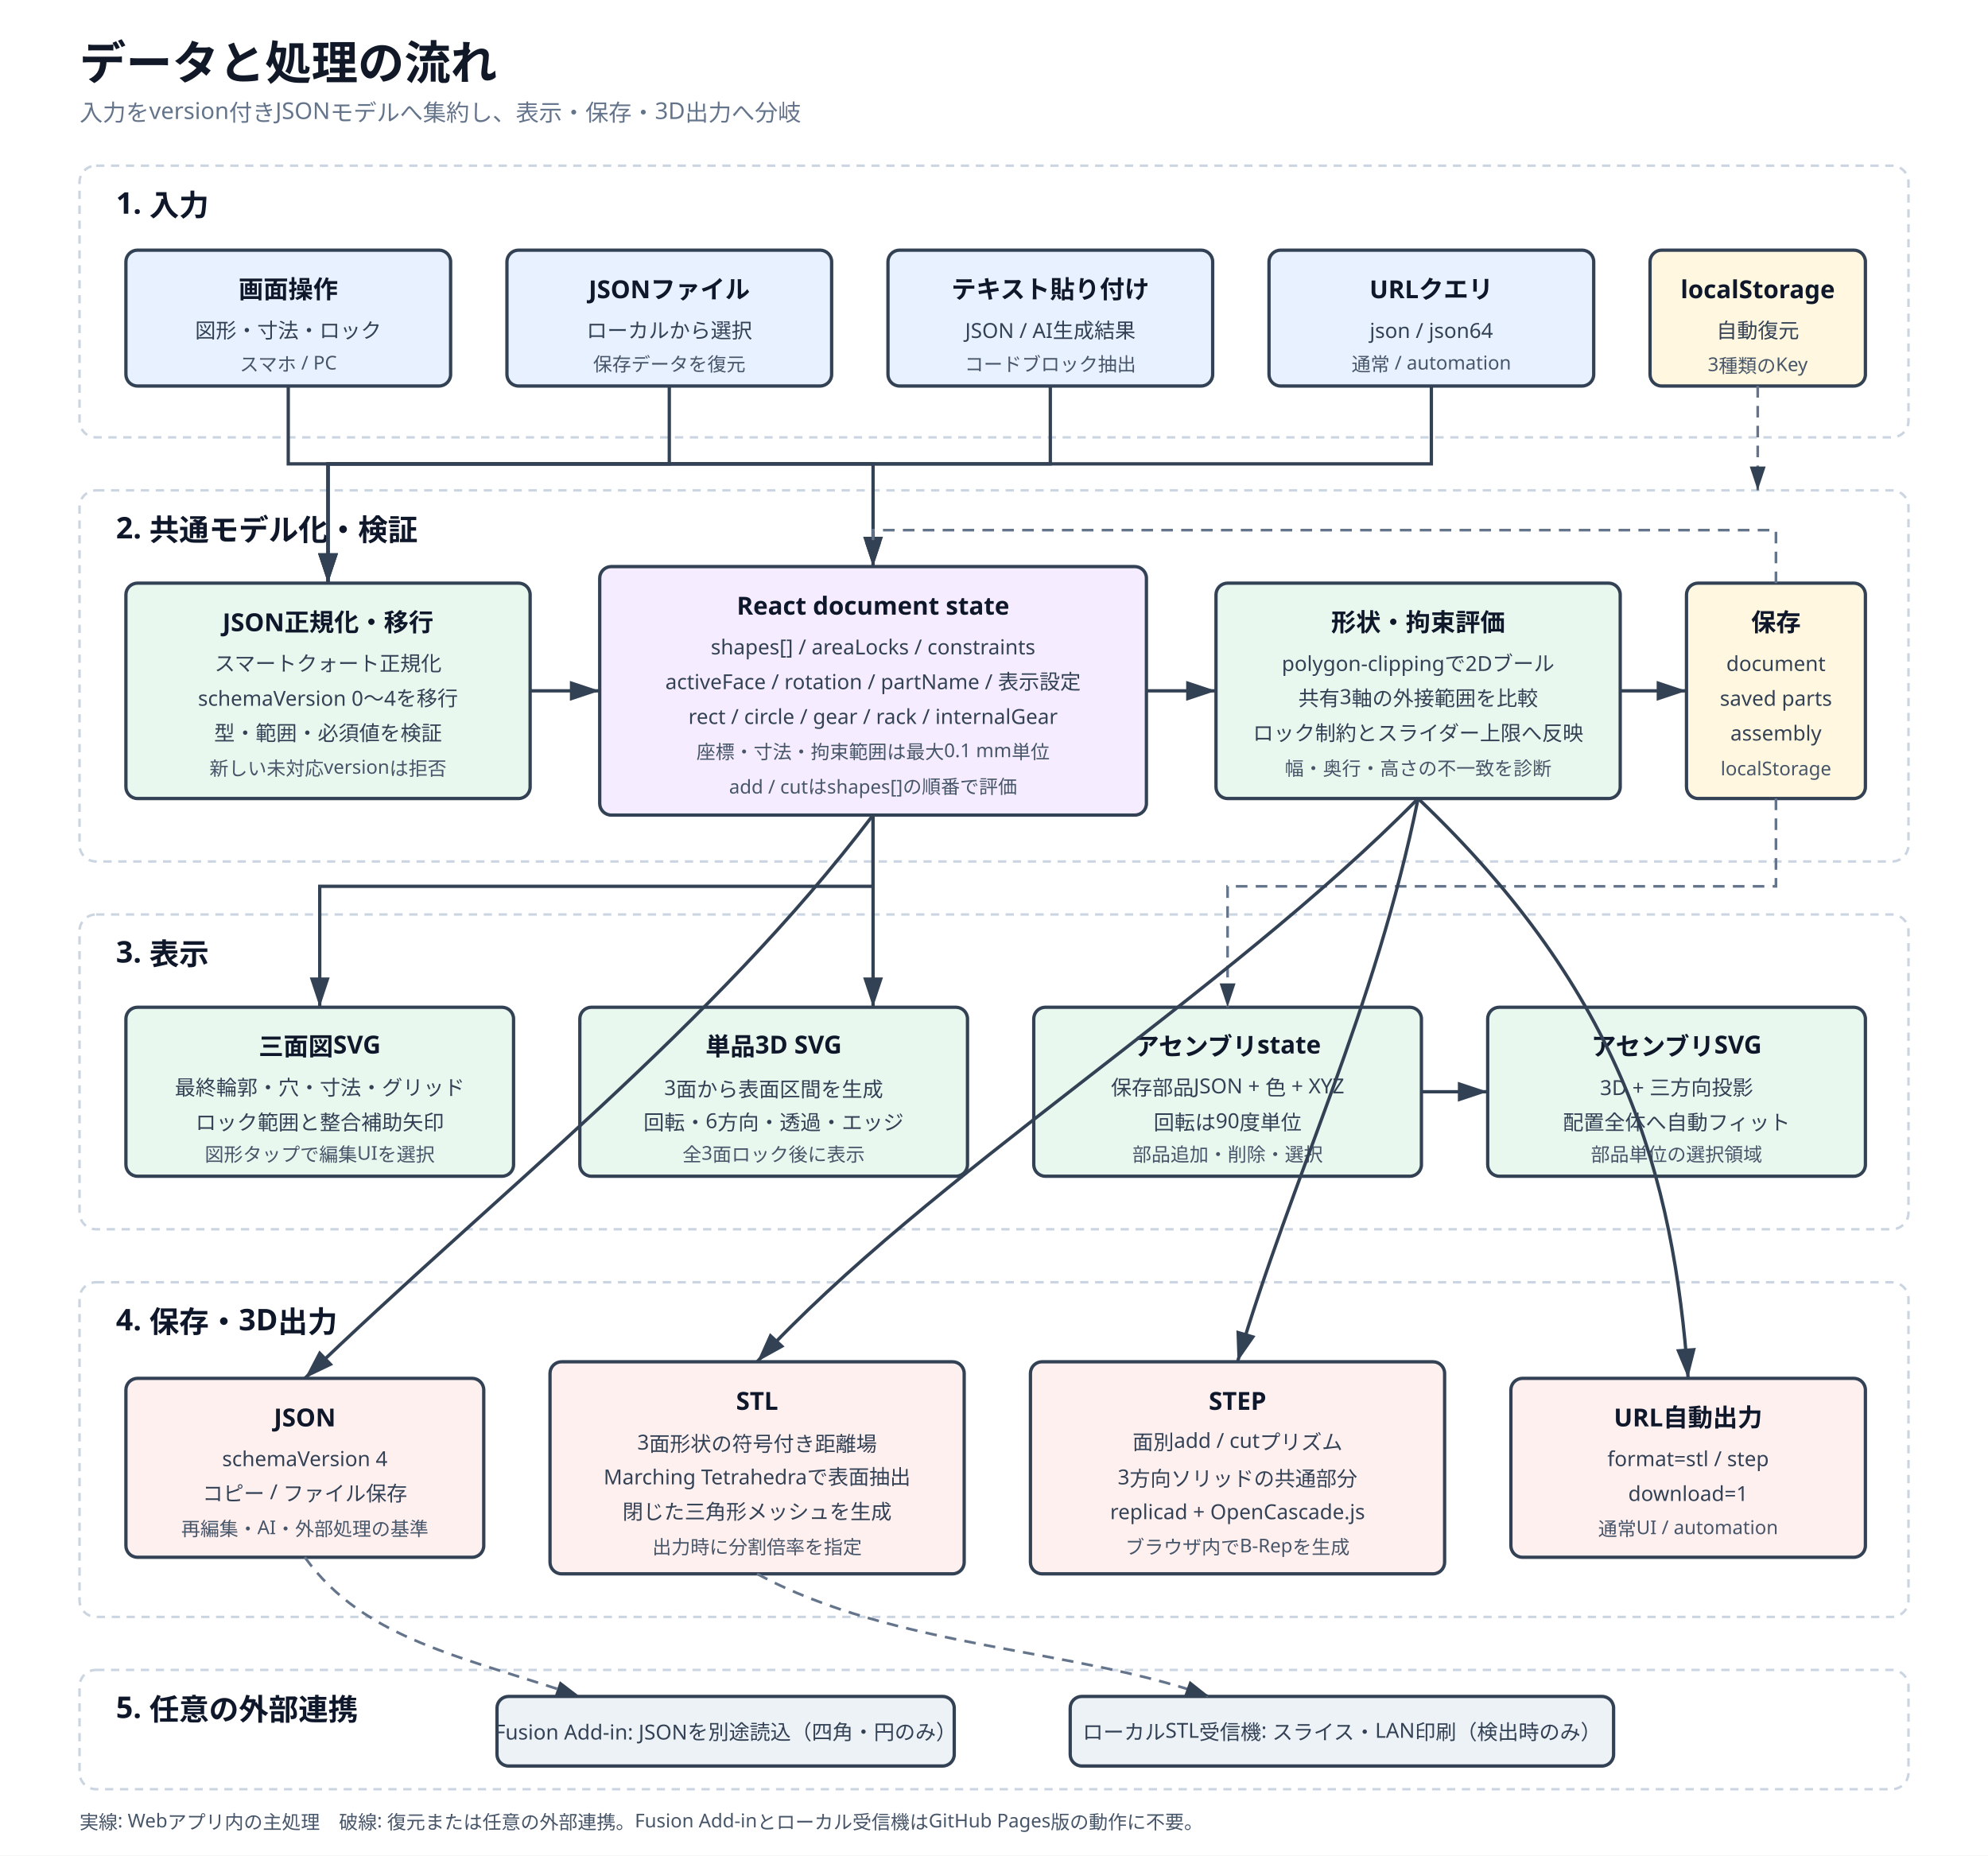
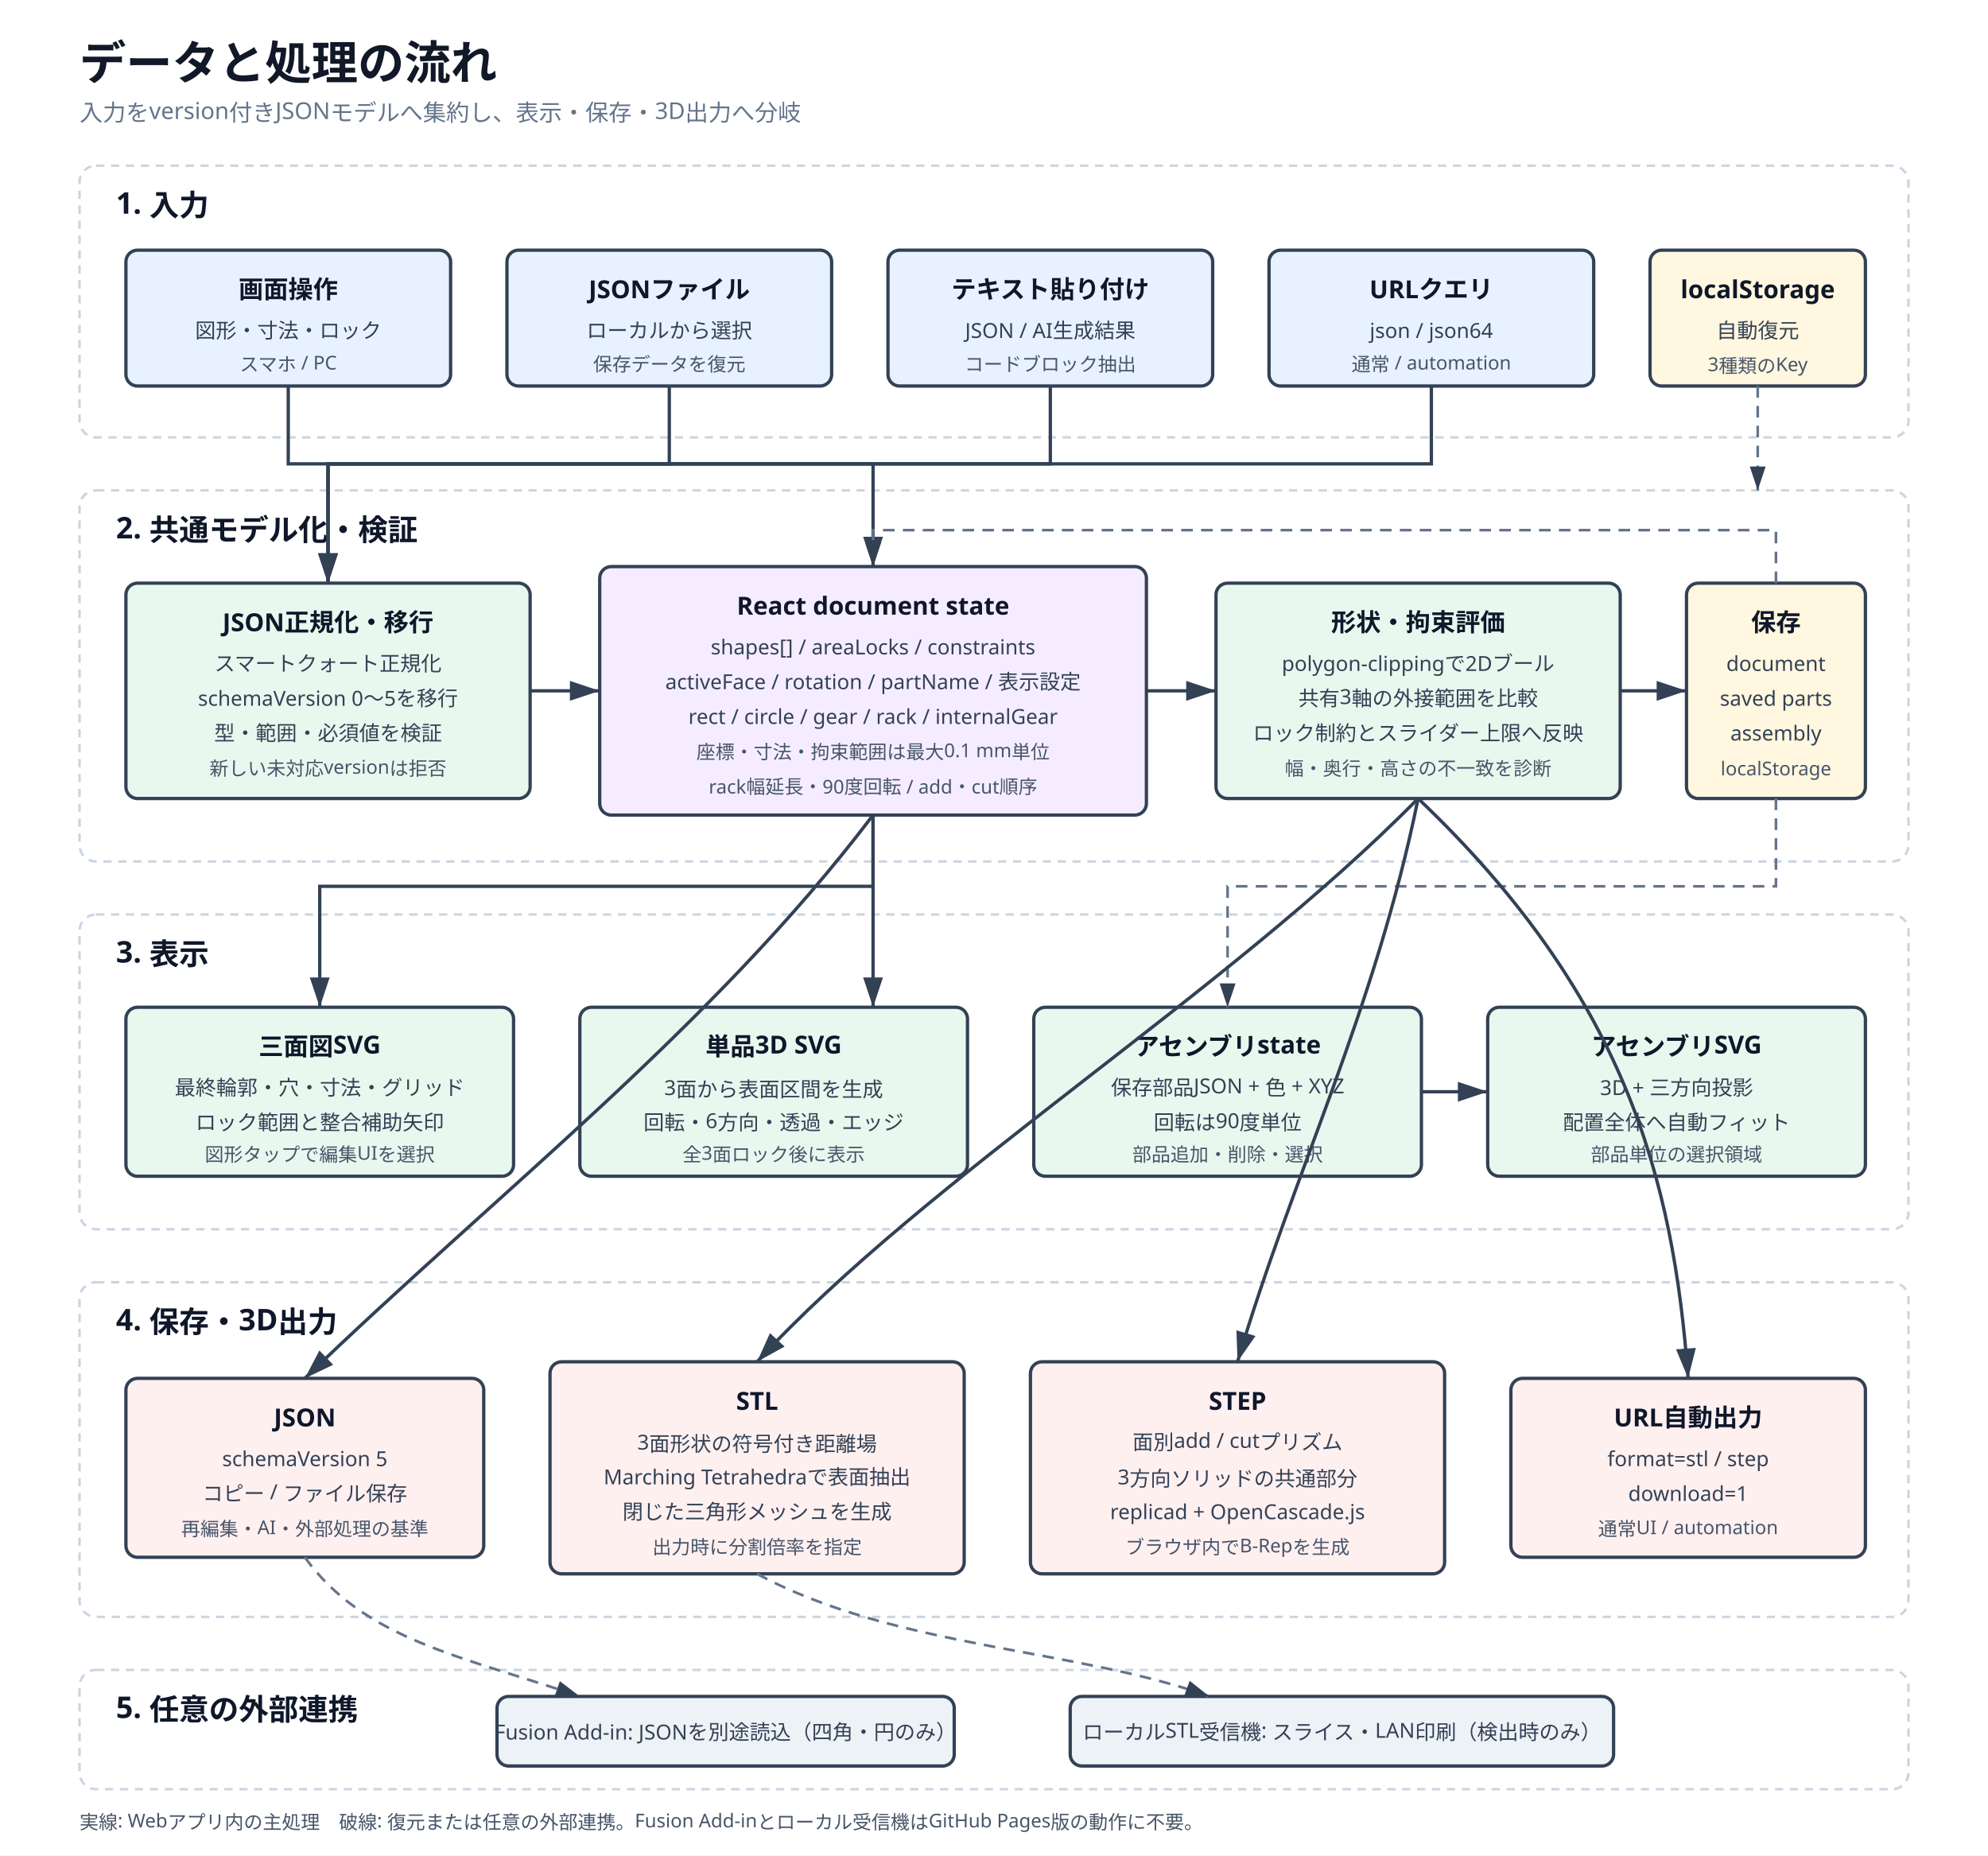
<svg xmlns="http://www.w3.org/2000/svg" width="1200" height="1120" viewBox="0 0 1200 1120" role="img" aria-labelledby="title desc">
  <defs>
    <marker id="arrow" markerWidth="10" markerHeight="10" refX="9" refY="3" orient="auto" markerUnits="strokeWidth">
      <path d="M0,0 L9,3 L0,6 Z" fill="#334155" />
    </marker>
    <style>
      .title{font:700 28px sans-serif;fill:#111827}.subtitle{font:400 14px sans-serif;fill:#64748b}.section{font:700 18px sans-serif;fill:#0f172a}.label{font:700 15px sans-serif;fill:#0f172a}.body{font:400 12.5px sans-serif;fill:#334155}.small{font:400 11.5px sans-serif;fill:#475569}.box{stroke:#334155;stroke-width:2;rx:7}.input{fill:#e8f1ff}.model{fill:#f5edff}.process{fill:#e9f8ef}.storage{fill:#fff7df}.output{fill:#fff0f0}.optional{fill:#edf2f7}.group{fill:none;stroke:#cbd5e1;stroke-width:1.5;stroke-dasharray:5 4;rx:10}.line{fill:none;stroke:#334155;stroke-width:2;marker-end:url(#arrow)}.dash{fill:none;stroke:#64748b;stroke-width:1.6;stroke-dasharray:7 5;marker-end:url(#arrow)}
    </style>
  </defs>
  <rect width="1200" height="1120" fill="#fff" />
  <text x="48" y="48" class="title">データと処理の流れ</text>
  <text x="48" y="73" class="subtitle">入力をversion付きJSONモデルへ集約し、表示・保存・3D出力へ分岐</text>
  <rect x="48" y="100" width="1104" height="164" class="group" />
  <text x="70" y="129" class="section">1. 入力</text>
  <rect x="76" y="151" width="196" height="82" class="box input" />
  <text x="174" y="180" text-anchor="middle" class="label">画面操作</text>
  <text x="174" y="204" text-anchor="middle" class="body">図形・寸法・ロック</text>
  <text x="174" y="224" text-anchor="middle" class="small">スマホ / PC</text>
  <rect x="306" y="151" width="196" height="82" class="box input" />
  <text x="404" y="180" text-anchor="middle" class="label">JSONファイル</text>
  <text x="404" y="204" text-anchor="middle" class="body">ローカルから選択</text>
  <text x="404" y="224" text-anchor="middle" class="small">保存データを復元</text>
  <rect x="536" y="151" width="196" height="82" class="box input" />
  <text x="634" y="180" text-anchor="middle" class="label">テキスト貼り付け</text>
  <text x="634" y="204" text-anchor="middle" class="body">JSON / AI生成結果</text>
  <text x="634" y="224" text-anchor="middle" class="small">コードブロック抽出</text>
  <rect x="766" y="151" width="196" height="82" class="box input" />
  <text x="864" y="180" text-anchor="middle" class="label">URLクエリ</text>
  <text x="864" y="204" text-anchor="middle" class="body">json / json64</text>
  <text x="864" y="224" text-anchor="middle" class="small">通常 / automation</text>
  <rect x="996" y="151" width="130" height="82" class="box storage" />
  <text x="1061" y="180" text-anchor="middle" class="label">localStorage</text>
  <text x="1061" y="204" text-anchor="middle" class="body">自動復元</text>
  <text x="1061" y="224" text-anchor="middle" class="small">3種類のKey</text>
  <rect x="48" y="296" width="1104" height="224" class="group" />
  <text x="70" y="325" class="section">2. 共通モデル化・検証</text>
  <rect x="76" y="352" width="244" height="130" class="box process" />
  <text x="198" y="381" text-anchor="middle" class="label">JSON正規化・移行</text>
  <text x="198" y="405" text-anchor="middle" class="body">スマートクォート正規化</text>
-   <text x="198" y="426" text-anchor="middle" class="body">schemaVersion 0〜4を移行</text>
+   <text x="198" y="426" text-anchor="middle" class="body">schemaVersion 0〜5を移行</text>
  <text x="198" y="447" text-anchor="middle" class="body">型・範囲・必須値を検証</text>
  <text x="198" y="468" text-anchor="middle" class="small">新しい未対応versionは拒否</text>
  <rect x="362" y="342" width="330" height="150" class="box model" />
  <text x="527" y="371" text-anchor="middle" class="label">React document state</text>
  <text x="527" y="395" text-anchor="middle" class="body">shapes[] / areaLocks / constraints</text>
  <text x="527" y="416" text-anchor="middle" class="body">activeFace / rotation / partName / 表示設定</text>
  <text x="527" y="437" text-anchor="middle" class="body">rect / circle / gear / rack / internalGear</text>
  <text x="527" y="458" text-anchor="middle" class="small">座標・寸法・拘束範囲は最大0.1 mm単位</text>
-   <text x="527" y="479" text-anchor="middle" class="small">add / cutはshapes[]の順番で評価</text>
+   <text x="527" y="479" text-anchor="middle" class="small">rack幅延長・90度回転 / add・cut順序</text>
  <rect x="734" y="352" width="244" height="130" class="box process" />
  <text x="856" y="381" text-anchor="middle" class="label">形状・拘束評価</text>
  <text x="856" y="405" text-anchor="middle" class="body">polygon-clippingで2Dブール</text>
  <text x="856" y="426" text-anchor="middle" class="body">共有3軸の外接範囲を比較</text>
  <text x="856" y="447" text-anchor="middle" class="body">ロック制約とスライダー上限へ反映</text>
  <text x="856" y="468" text-anchor="middle" class="small">幅・奥行・高さの不一致を診断</text>
  <rect x="1018" y="352" width="108" height="130" class="box storage" />
  <text x="1072" y="381" text-anchor="middle" class="label">保存</text>
  <text x="1072" y="405" text-anchor="middle" class="body">document</text>
  <text x="1072" y="426" text-anchor="middle" class="body">saved parts</text>
  <text x="1072" y="447" text-anchor="middle" class="body">assembly</text>
  <text x="1072" y="468" text-anchor="middle" class="small">localStorage</text>
  <path d="M174 233 V280 H527 V342" class="line" />
  <path d="M404 233 V280 H198 V352" class="line" />
  <path d="M634 233 V280 H198 V352" class="line" />
  <path d="M864 233 V280 H198 V352" class="line" />
  <path d="M1061 233 V296" class="dash" />
  <path d="M320 417 H362" class="line" />
  <path d="M692 417 H734" class="line" />
  <path d="M978 417 H1018" class="line" />
  <path d="M1072 352 V320 H527 V342" class="dash" />
  <rect x="48" y="552" width="1104" height="190" class="group" />
  <text x="70" y="581" class="section">3. 表示</text>
  <rect x="76" y="608" width="234" height="102" class="box process" />
  <text x="193" y="637" text-anchor="middle" class="label">三面図SVG</text>
  <text x="193" y="661" text-anchor="middle" class="body">最終輪郭・穴・寸法・グリッド</text>
  <text x="193" y="682" text-anchor="middle" class="body">ロック範囲と整合補助矢印</text>
  <text x="193" y="701" text-anchor="middle" class="small">図形タップで編集UIを選択</text>
  <rect x="350" y="608" width="234" height="102" class="box process" />
  <text x="467" y="637" text-anchor="middle" class="label">単品3D SVG</text>
  <text x="467" y="661" text-anchor="middle" class="body">3面から表面区間を生成</text>
  <text x="467" y="682" text-anchor="middle" class="body">回転・6方向・透過・エッジ</text>
  <text x="467" y="701" text-anchor="middle" class="small">全3面ロック後に表示</text>
  <rect x="624" y="608" width="234" height="102" class="box process" />
  <text x="741" y="637" text-anchor="middle" class="label">アセンブリstate</text>
  <text x="741" y="661" text-anchor="middle" class="body">保存部品JSON + 色 + XYZ</text>
  <text x="741" y="682" text-anchor="middle" class="body">回転は90度単位</text>
  <text x="741" y="701" text-anchor="middle" class="small">部品追加・削除・選択</text>
  <rect x="898" y="608" width="228" height="102" class="box process" />
  <text x="1012" y="637" text-anchor="middle" class="label">アセンブリSVG</text>
  <text x="1012" y="661" text-anchor="middle" class="body">3D + 三方向投影</text>
  <text x="1012" y="682" text-anchor="middle" class="body">配置全体へ自動フィット</text>
  <text x="1012" y="701" text-anchor="middle" class="small">部品単位の選択領域</text>
  <path d="M527 492 V535 H193 V608" class="line" />
  <path d="M527 492 V608" class="line" />
  <path d="M1072 482 V535 H741 V608" class="dash" />
  <path d="M858 659 H898" class="line" />
  <rect x="48" y="774" width="1104" height="202" class="group" />
  <text x="70" y="803" class="section">4. 保存・3D出力</text>
  <rect x="76" y="832" width="216" height="108" class="box output" />
  <text x="184" y="861" text-anchor="middle" class="label">JSON</text>
-   <text x="184" y="885" text-anchor="middle" class="body">schemaVersion 4</text>
+   <text x="184" y="885" text-anchor="middle" class="body">schemaVersion 5</text>
  <text x="184" y="906" text-anchor="middle" class="body">コピー / ファイル保存</text>
  <text x="184" y="927" text-anchor="middle" class="small">再編集・AI・外部処理の基準</text>
  <rect x="332" y="822" width="250" height="128" class="box output" />
  <text x="457" y="851" text-anchor="middle" class="label">STL</text>
  <text x="457" y="875" text-anchor="middle" class="body">3面形状の符号付き距離場</text>
  <text x="457" y="896" text-anchor="middle" class="body">Marching Tetrahedraで表面抽出</text>
  <text x="457" y="917" text-anchor="middle" class="body">閉じた三角形メッシュを生成</text>
  <text x="457" y="938" text-anchor="middle" class="small">出力時に分割倍率を指定</text>
  <rect x="622" y="822" width="250" height="128" class="box output" />
  <text x="747" y="851" text-anchor="middle" class="label">STEP</text>
  <text x="747" y="875" text-anchor="middle" class="body">面別add / cutプリズム</text>
  <text x="747" y="896" text-anchor="middle" class="body">3方向ソリッドの共通部分</text>
  <text x="747" y="917" text-anchor="middle" class="body">replicad + OpenCascade.js</text>
  <text x="747" y="938" text-anchor="middle" class="small">ブラウザ内でB-Repを生成</text>
  <rect x="912" y="832" width="214" height="108" class="box output" />
  <text x="1019" y="861" text-anchor="middle" class="label">URL自動出力</text>
  <text x="1019" y="885" text-anchor="middle" class="body">format=stl / step</text>
  <text x="1019" y="906" text-anchor="middle" class="body">download=1</text>
  <text x="1019" y="927" text-anchor="middle" class="small">通常UI / automation</text>
  <path d="M527 492 C430 620 300 720 184 832" class="line" />
  <path d="M856 482 C740 600 560 710 457 822" class="line" />
  <path d="M856 482 C830 610 780 710 747 822" class="line" />
  <path d="M856 482 C980 600 1010 710 1019 832" class="line" />
  <rect x="48" y="1008" width="1104" height="72" class="group" />
  <text x="70" y="1037" class="section">5. 任意の外部連携</text>
  <rect x="300" y="1024" width="276" height="42" class="box optional" />
  <text x="438" y="1050" text-anchor="middle" class="body">Fusion Add-in: JSONを別途読込（四角・円のみ）</text>
  <rect x="646" y="1024" width="328" height="42" class="box optional" />
  <text x="810" y="1050" text-anchor="middle" class="body">ローカルSTL受信機: スライス・LAN印刷（検出時のみ）</text>
  <path d="M184 940 C220 990 280 1000 350 1024" class="dash" />
  <path d="M457 950 C540 995 650 995 730 1024" class="dash" />
  <text x="48" y="1104" class="small">実線: Webアプリ内の主処理　破線: 復元または任意の外部連携。Fusion Add-inとローカル受信機はGitHub Pages版の動作に不要。</text>
</svg>
